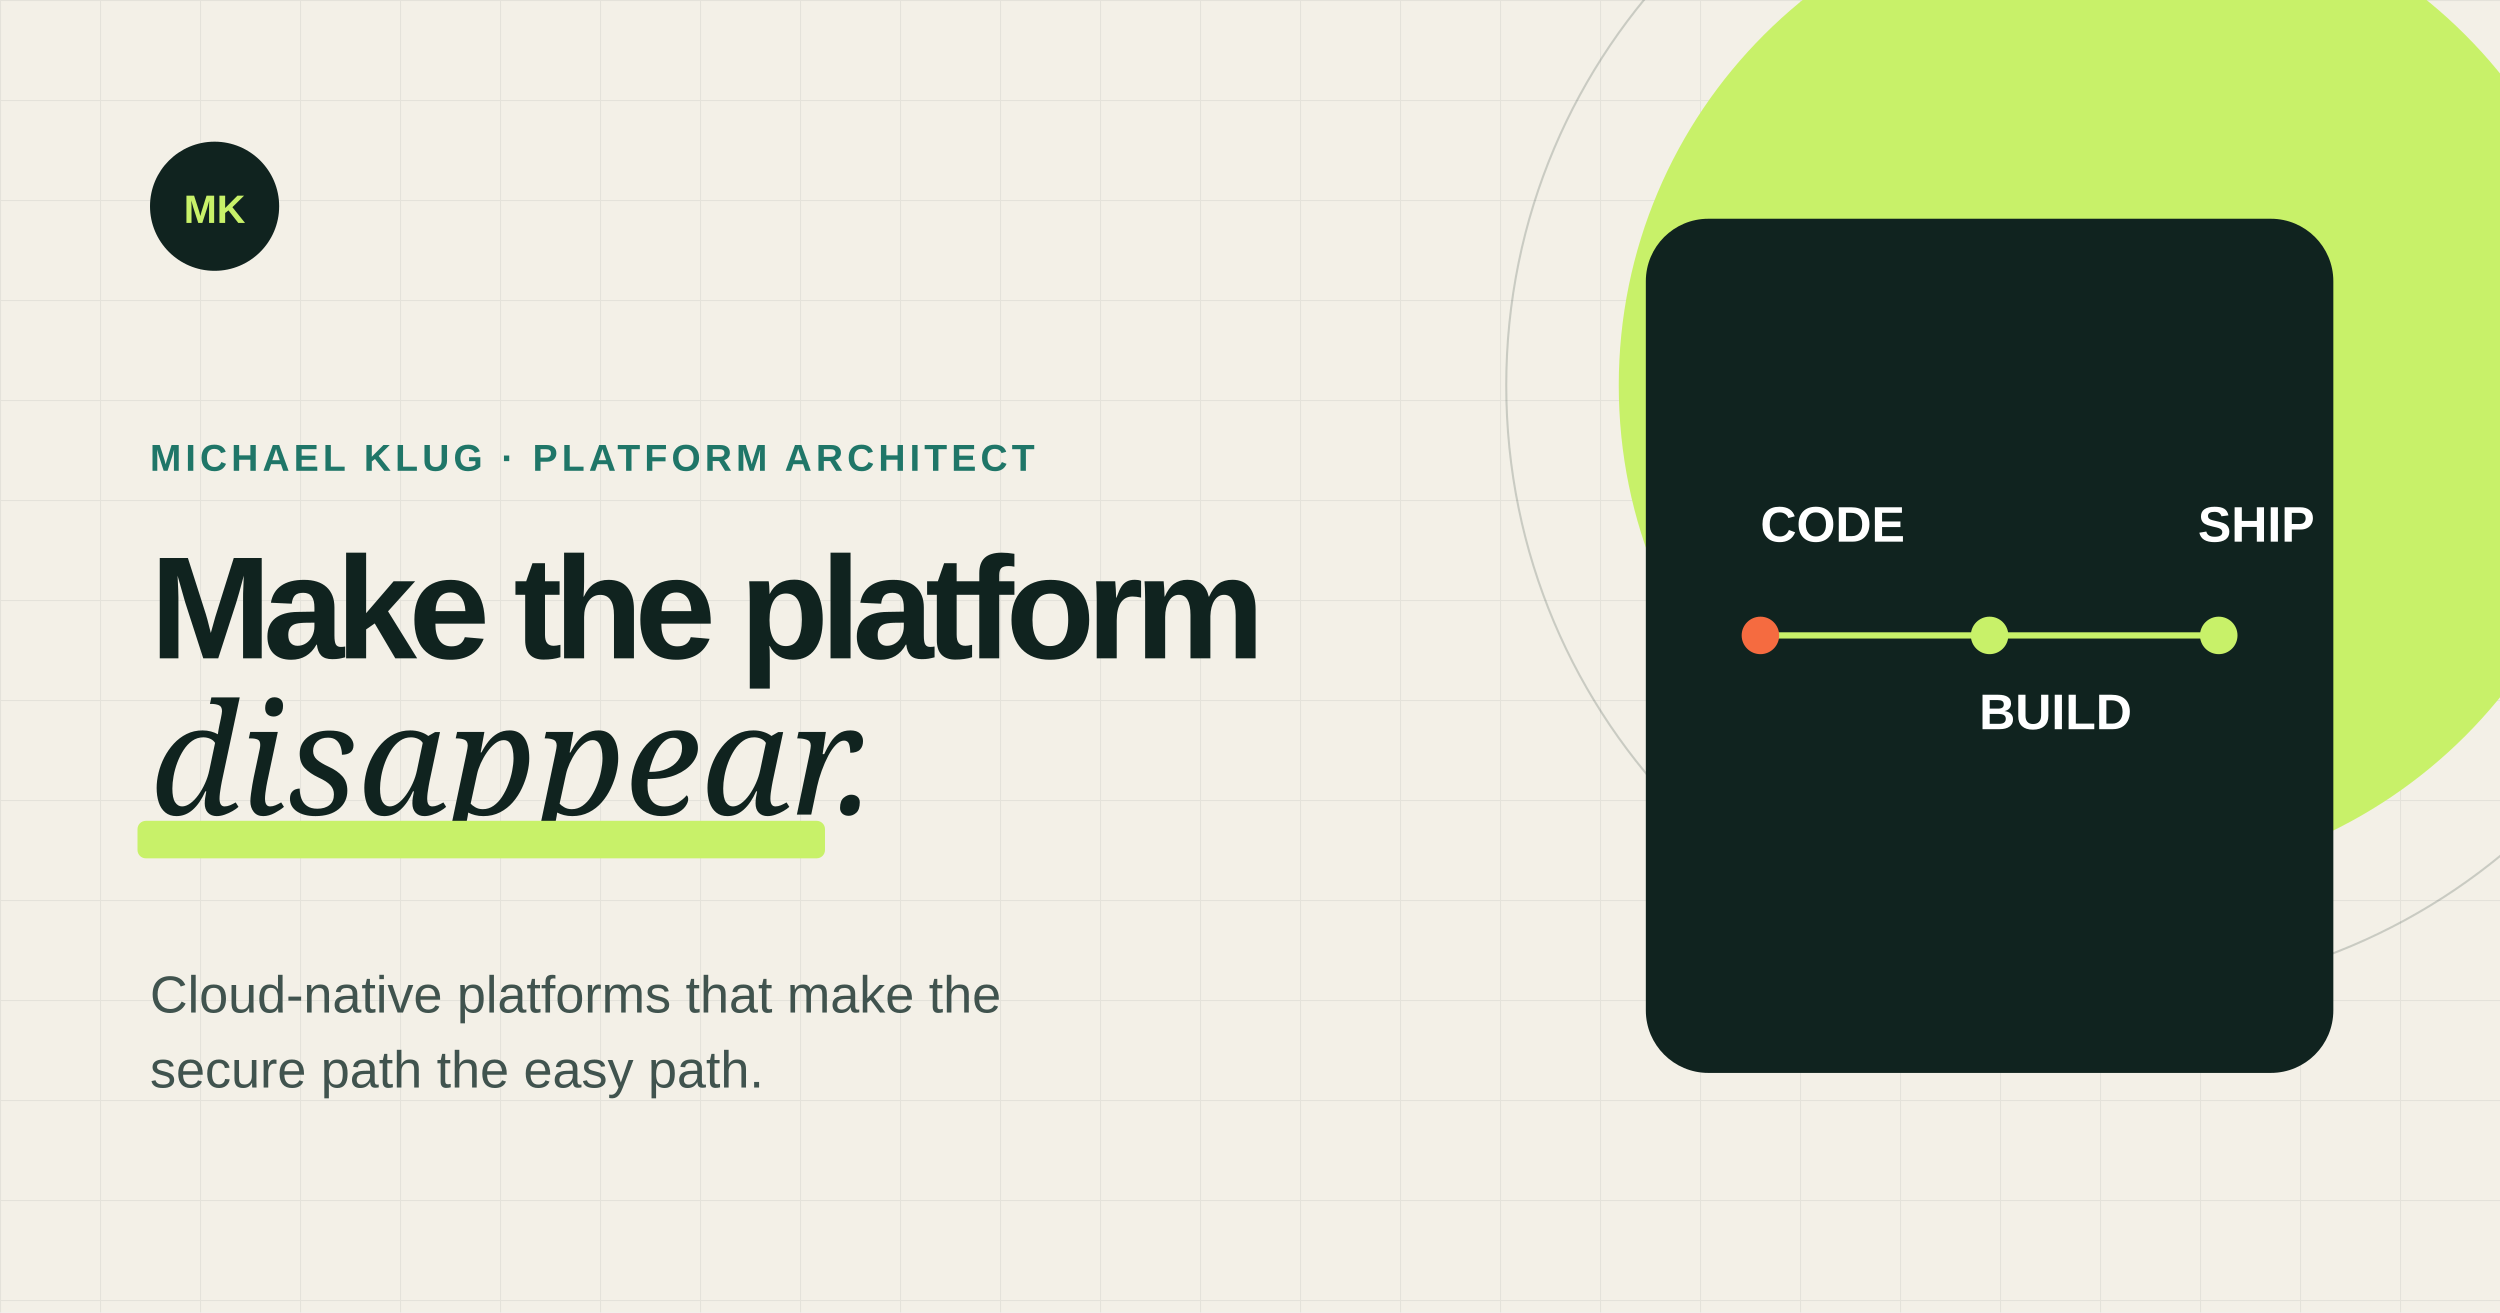
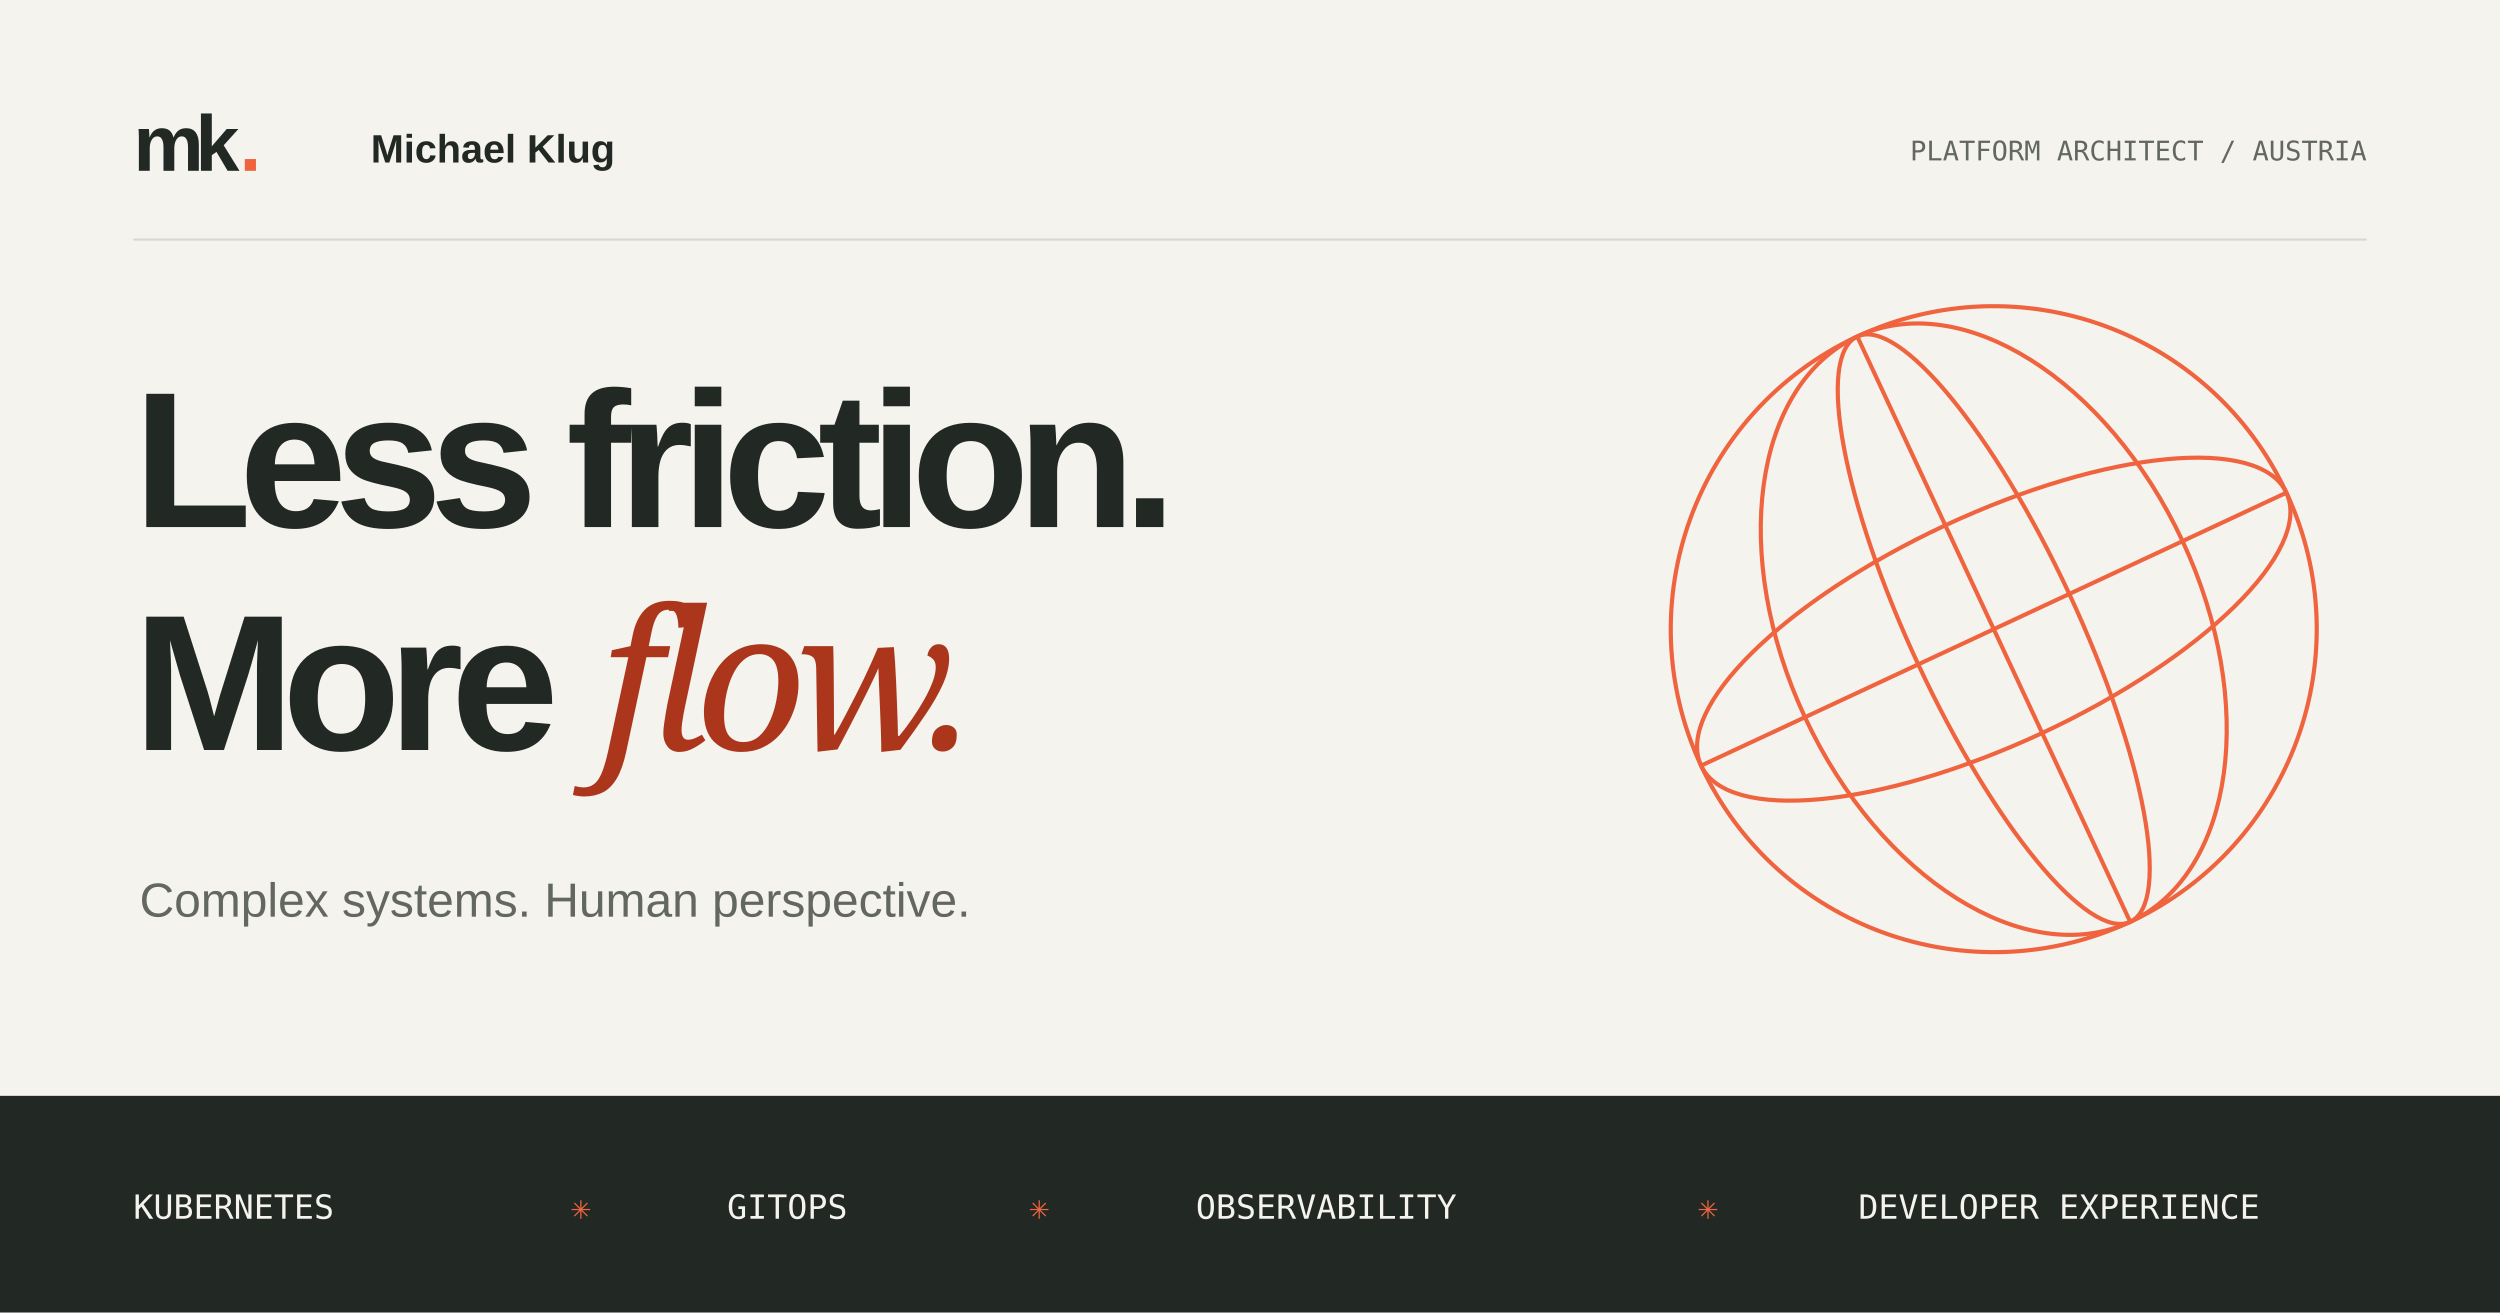
<svg xmlns="http://www.w3.org/2000/svg" width="1200" height="630" viewBox="0 0 1200 630" role="img" aria-labelledby="title desc">
-   <rect width="1200" height="630" fill="#f3f0e7" />
-   <defs>
-     <pattern id="grid" width="48" height="48" patternUnits="userSpaceOnUse">
-       <path d="M48 0H0V48" fill="none" stroke="#10231f" stroke-opacity=".07" />
-     </pattern>
-   </defs>
-   <rect width="1200" height="630" fill="url(#grid)" />
-   <circle cx="1015" cy="185" r="238" fill="#c8f169" />
-   <circle cx="1015" cy="185" r="292" fill="none" stroke="#10231f" stroke-opacity=".18" />
-   <rect x="790" y="105" width="330" height="410" rx="30" fill="#10231f" />
-   <path d="M840 305h230" stroke="#c8f169" stroke-width="3" />
-   <circle cx="845" cy="305" r="9" fill="#f56b40" />
-   <circle cx="955" cy="305" r="9" fill="#c8f169" />
-   <circle cx="1065" cy="305" r="9" fill="#c8f169" />
-   <text x="845" y="260" fill="#fff" font-family="Arial, sans-serif" font-size="24" font-weight="700">CODE</text>
-   <text x="950" y="350" fill="#fff" font-family="Arial, sans-serif" font-size="24" font-weight="700">BUILD</text>
-   <text x="1055" y="260" fill="#fff" font-family="Arial, sans-serif" font-size="24" font-weight="700">SHIP</text>
-   <rect x="72" y="68" width="62" height="62" rx="31" fill="#10231f" />
-   <text x="103" y="107" text-anchor="middle" fill="#c8f169" font-family="Arial, sans-serif" font-size="19" font-weight="800">MK</text>
-   <text x="72" y="226" fill="#1f7668" font-family="Arial, sans-serif" font-size="18" font-weight="800" letter-spacing="2">MICHAEL KLUG · PLATFORM ARCHITECT</text>
-   <text x="72" y="316" fill="#10231f" font-family="Arial, sans-serif" font-size="70" font-weight="750" letter-spacing="-4">Make the platform</text>
-   <text x="72" y="391" fill="#10231f" font-family="Georgia, serif" font-size="74" font-style="italic">disappear.</text>
-   <rect x="66" y="394" width="330" height="18" rx="4" fill="#c8f169" />
-   <text x="72" y="486" fill="#40534e" font-family="Arial, sans-serif" font-size="25">Cloud-native platforms that make the</text>
-   <text x="72" y="522" fill="#40534e" font-family="Arial, sans-serif" font-size="25">secure path the easy path.</text>
+   <rect width="1200" height="630" fill="#f5f3ed" />
+   <path d="M64 115h1072" stroke="#d6d7cf" />
+   <text x="64" y="82" font-family="Arial,sans-serif" font-size="38" font-weight="800" letter-spacing="-4" fill="#222824">mk<tspan fill="#ef643f">.</tspan>
+   </text>
+   <text x="178" y="78" font-family="Arial,sans-serif" font-size="19" font-weight="600" fill="#222824">Michael Klug</text>
+   <text x="1136" y="77" text-anchor="end" font-family="monospace" font-size="13" fill="#62685f">PLATFORM ARCHITECT / AUSTRIA</text>
+   <text x="64" y="253" font-family="Arial,sans-serif" font-size="93" font-weight="600" letter-spacing="-6" fill="#222824">Less friction.</text>
+   <text x="64" y="360" font-family="Arial,sans-serif" font-size="93" font-weight="600" letter-spacing="-6" fill="#222824">More <tspan font-family="Georgia,serif" font-style="italic" font-weight="400" fill="#ab361c">flow.</tspan>
+   </text>
+   <text x="67" y="440" font-family="Arial,sans-serif" font-size="23" fill="#62685f">Complex systems. Human perspective.</text>
+   <g transform="translate(957 302) rotate(-25)" stroke="#ef643f" stroke-width="2" fill="none">
+     <circle r="155" />
+     <ellipse rx="100" ry="155" />
+     <ellipse rx="40" ry="155" />
+     <ellipse rx="155" ry="55" />
+     <path d="M-155 0h310M0-155v310" />
+   </g>
+   <rect y="526" width="1200" height="104" fill="#222824" />
+   <text x="64" y="585" font-family="monospace" font-size="16" fill="#f5f3ed">KUBERNETES</text>
+   <text x="274" y="585" font-family="monospace" font-size="16" fill="#ef643f">✳</text>
+   <text x="349" y="585" font-family="monospace" font-size="16" fill="#f5f3ed">GITOPS</text>
+   <text x="494" y="585" font-family="monospace" font-size="16" fill="#ef643f">✳</text>
+   <text x="574" y="585" font-family="monospace" font-size="16" fill="#f5f3ed">OBSERVABILITY</text>
+   <text x="815" y="585" font-family="monospace" font-size="16" fill="#ef643f">✳</text>
+   <text x="892" y="585" font-family="monospace" font-size="16" fill="#f5f3ed">DEVELOPER EXPERIENCE</text>
</svg>
